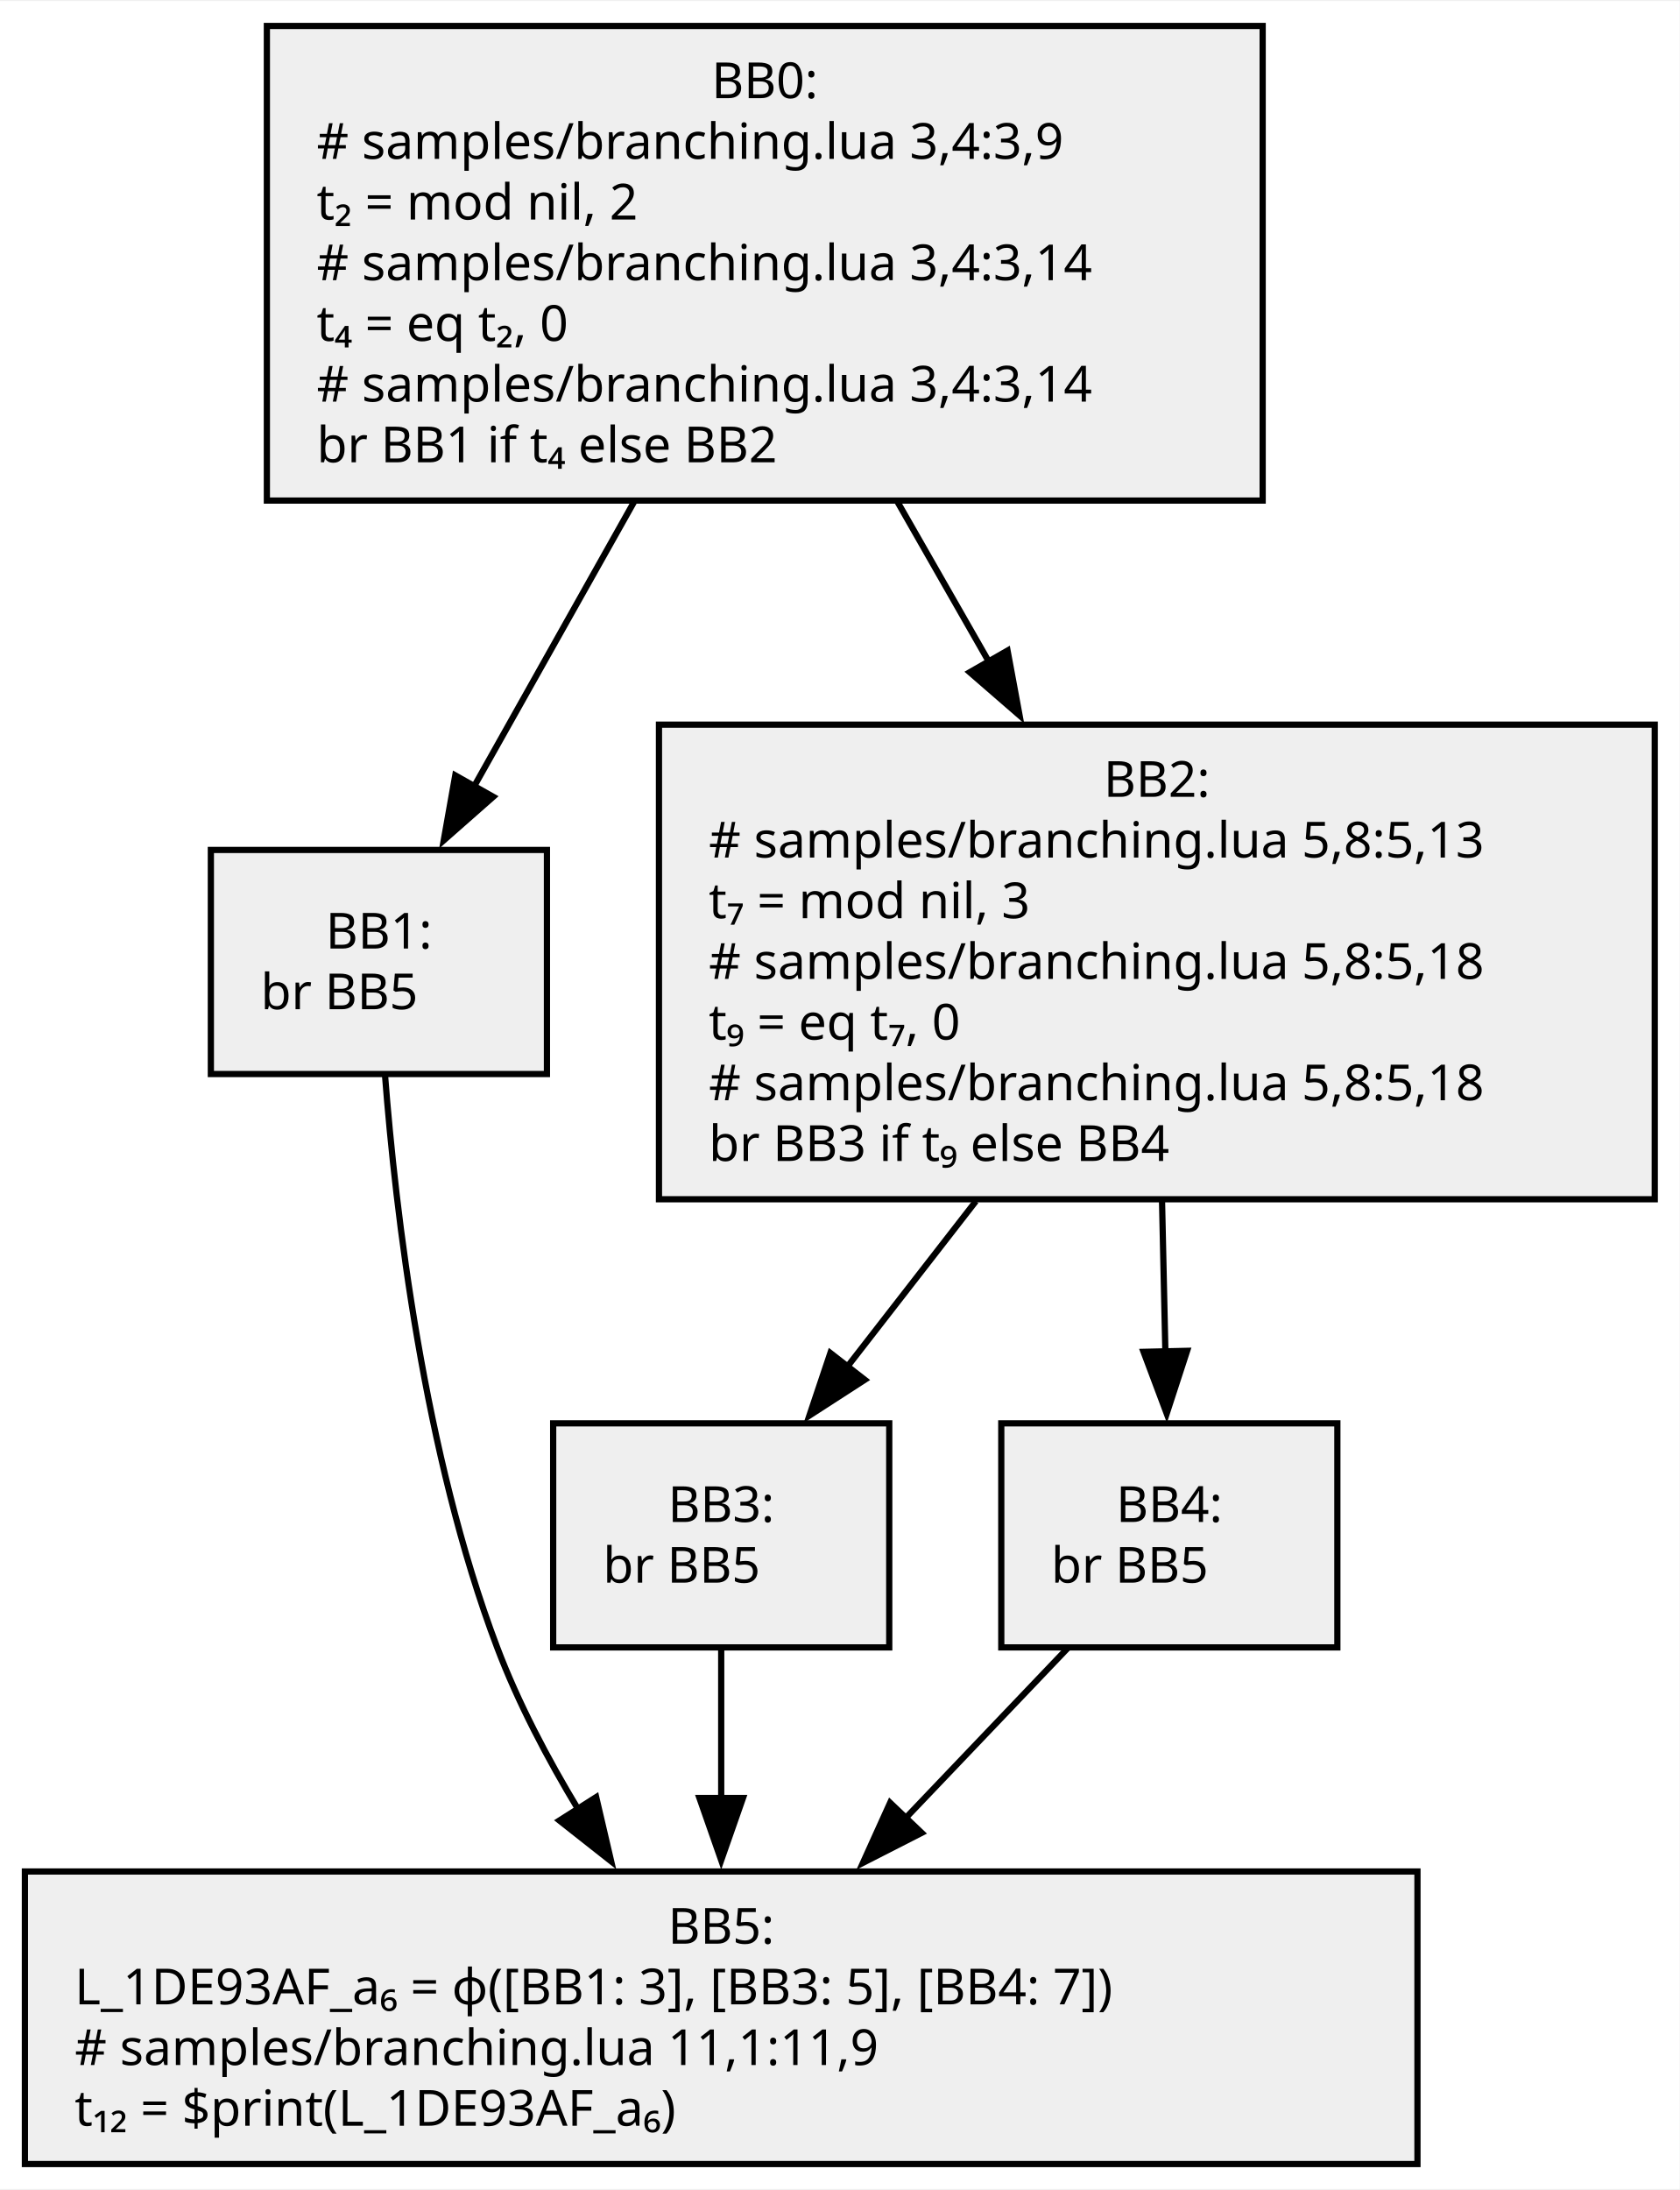
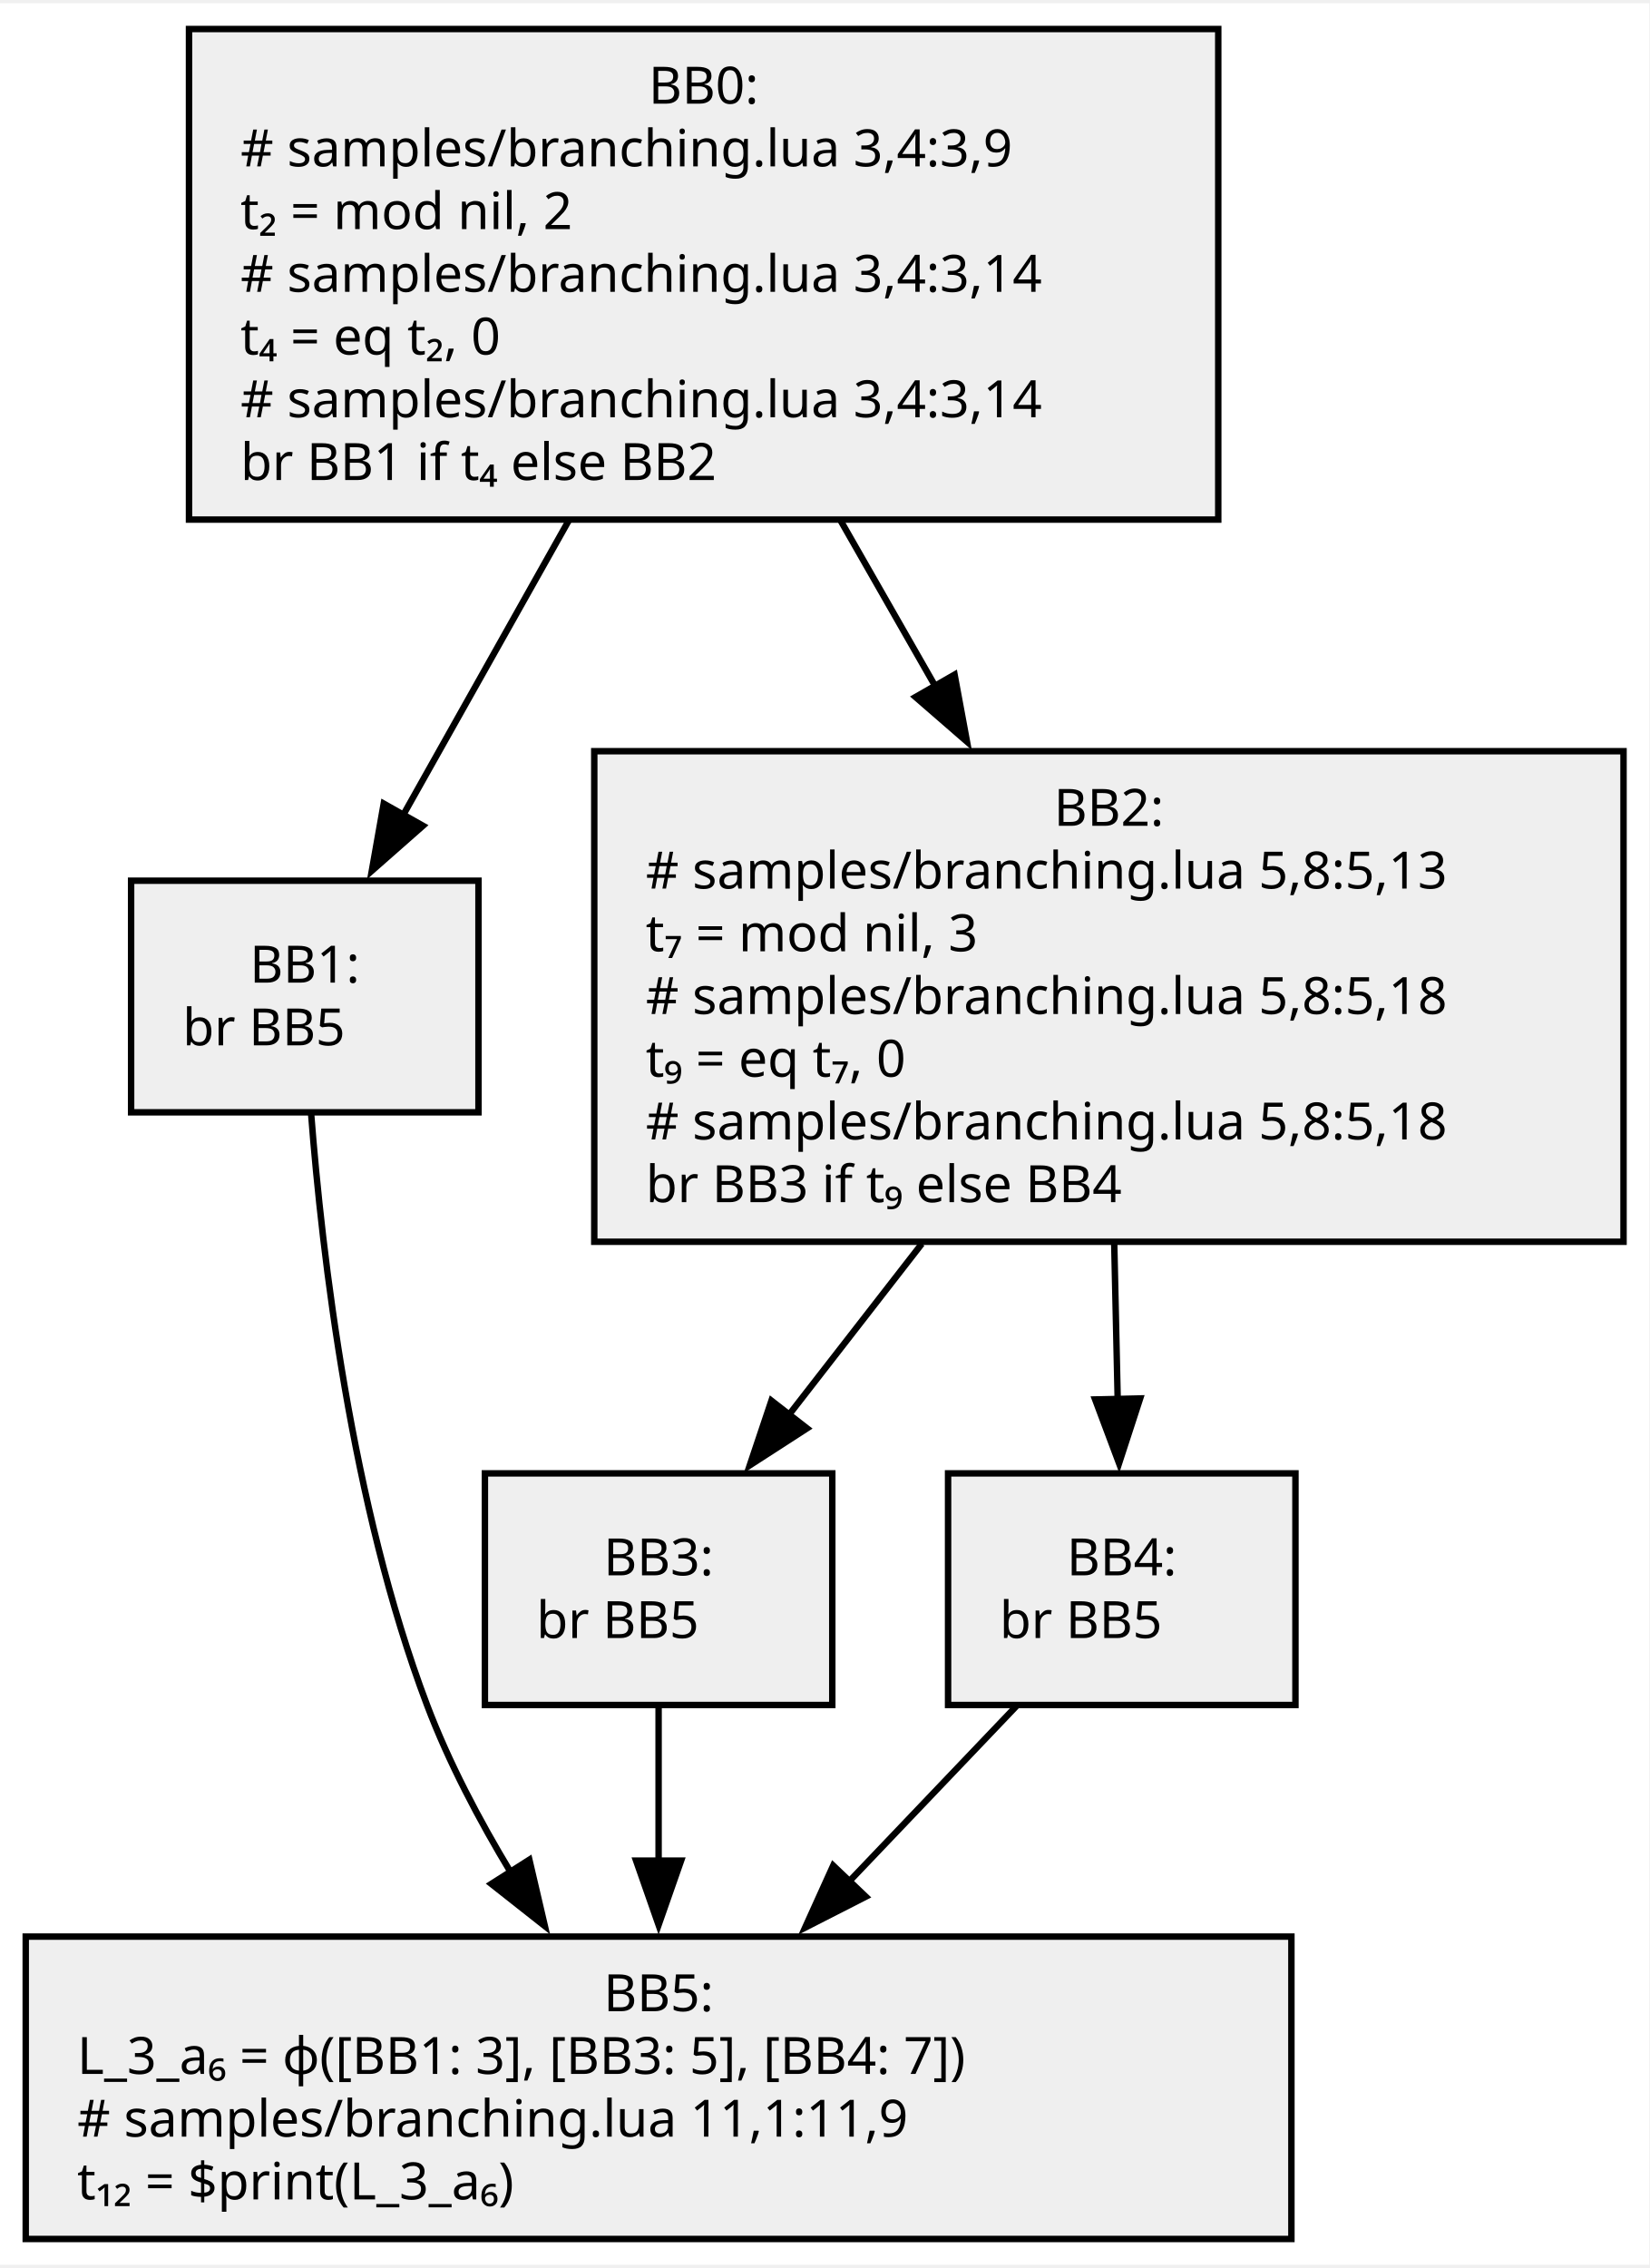
- <svg xmlns="http://www.w3.org/2000/svg" width="270pt" height="352pt" viewBox="0.00 0.00 269.88 351.50">
+ <svg xmlns="http://www.w3.org/2000/svg" width="256pt" height="352pt" viewBox="0.00 0.00 256.38 351.50">
  <g id="graph0" class="graph" transform="scale(1 1) rotate(0) translate(4 347.5)">
-     <polygon fill="white" stroke="none" points="-4,4 -4,-347.5 265.88,-347.5 265.88,4 -4,4" />
+     <polygon fill="white" stroke="none" points="-4,4 -4,-347.5 252.38,-347.5 252.38,4 -4,4" />
    <g id="node1" class="node">
-       <polygon fill="#efefef" stroke="black" points="198.88,-343.5 38.88,-343.5 38.88,-267.25 198.88,-267.25 198.88,-343.5" />
-       <text text-anchor="middle" x="118.88" y="-331.9" font-family="Cascadia Code" font-size="8.00">BB0:</text>
-       <text text-anchor="start" x="46.88" y="-322.15" font-family="Cascadia Code" font-size="8.00"># samples/branching.lua 3,4:3,9</text>
-       <text text-anchor="start" x="46.88" y="-312.4" font-family="Cascadia Code" font-size="8.00">t₂ = mod nil, 2</text>
-       <text text-anchor="start" x="46.88" y="-302.65" font-family="Cascadia Code" font-size="8.00"># samples/branching.lua 3,4:3,14</text>
-       <text text-anchor="start" x="46.88" y="-292.9" font-family="Cascadia Code" font-size="8.00">t₄ = eq t₂, 0</text>
-       <text text-anchor="start" x="46.88" y="-283.15" font-family="Cascadia Code" font-size="8.00"># samples/branching.lua 3,4:3,14</text>
-       <text text-anchor="start" x="46.88" y="-273.4" font-family="Cascadia Code" font-size="8.00">br BB1 if t₄ else BB2</text>
+       <polygon fill="#efefef" stroke="black" points="185.38,-343.5 25.38,-343.5 25.38,-267.25 185.38,-267.25 185.38,-343.5" />
+       <text text-anchor="middle" x="105.38" y="-331.9" font-family="Cascadia Code" font-size="8.00">BB0:</text>
+       <text text-anchor="start" x="33.38" y="-322.15" font-family="Cascadia Code" font-size="8.00"># samples/branching.lua 3,4:3,9</text>
+       <text text-anchor="start" x="33.38" y="-312.4" font-family="Cascadia Code" font-size="8.00">t₂ = mod nil, 2</text>
+       <text text-anchor="start" x="33.38" y="-302.65" font-family="Cascadia Code" font-size="8.00"># samples/branching.lua 3,4:3,14</text>
+       <text text-anchor="start" x="33.38" y="-292.9" font-family="Cascadia Code" font-size="8.00">t₄ = eq t₂, 0</text>
+       <text text-anchor="start" x="33.38" y="-283.15" font-family="Cascadia Code" font-size="8.00"># samples/branching.lua 3,4:3,14</text>
+       <text text-anchor="start" x="33.38" y="-273.4" font-family="Cascadia Code" font-size="8.00">br BB1 if t₄ else BB2</text>
    </g>
    <g id="node2" class="node">
-       <polygon fill="#efefef" stroke="black" points="83.88,-211.12 29.88,-211.12 29.88,-175.12 83.88,-175.12 83.88,-211.12" />
-       <text text-anchor="middle" x="56.88" y="-195.28" font-family="Cascadia Code" font-size="8.00">BB1:</text>
-       <text text-anchor="start" x="37.88" y="-185.53" font-family="Cascadia Code" font-size="8.00">br BB5</text>
+       <polygon fill="#efefef" stroke="black" points="70.38,-211.12 16.38,-211.12 16.38,-175.12 70.38,-175.12 70.38,-211.12" />
+       <text text-anchor="middle" x="43.38" y="-195.28" font-family="Cascadia Code" font-size="8.00">BB1:</text>
+       <text text-anchor="start" x="24.38" y="-185.53" font-family="Cascadia Code" font-size="8.00">br BB5</text>
    </g>
    <g id="edge1" class="edge">
-       <path fill="none" stroke="black" d="M97.88,-267.05C89.43,-252.02 79.86,-235 72.1,-221.19" />
-       <polygon fill="black" stroke="black" points="75.25,-219.66 67.3,-212.66 69.15,-223.1 75.25,-219.66" />
+       <path fill="none" stroke="black" d="M84.38,-267.05C75.93,-252.02 66.36,-235 58.6,-221.19" />
+       <polygon fill="black" stroke="black" points="61.75,-219.66 53.8,-212.66 55.65,-223.1 61.75,-219.66" />
    </g>
    <g id="node3" class="node">
-       <polygon fill="#efefef" stroke="black" points="261.88,-231.25 101.88,-231.25 101.88,-155 261.88,-155 261.88,-231.25" />
-       <text text-anchor="middle" x="181.88" y="-219.65" font-family="Cascadia Code" font-size="8.00">BB2:</text>
-       <text text-anchor="start" x="109.88" y="-209.9" font-family="Cascadia Code" font-size="8.00"># samples/branching.lua 5,8:5,13</text>
-       <text text-anchor="start" x="109.88" y="-200.15" font-family="Cascadia Code" font-size="8.00">t₇ = mod nil, 3</text>
-       <text text-anchor="start" x="109.88" y="-190.4" font-family="Cascadia Code" font-size="8.00"># samples/branching.lua 5,8:5,18</text>
-       <text text-anchor="start" x="109.88" y="-180.65" font-family="Cascadia Code" font-size="8.00">t₉ = eq t₇, 0</text>
-       <text text-anchor="start" x="109.88" y="-170.9" font-family="Cascadia Code" font-size="8.00"># samples/branching.lua 5,8:5,18</text>
-       <text text-anchor="start" x="109.88" y="-161.15" font-family="Cascadia Code" font-size="8.00">br BB3 if t₉ else BB4</text>
+       <polygon fill="#efefef" stroke="black" points="248.38,-231.25 88.38,-231.25 88.38,-155 248.38,-155 248.38,-231.25" />
+       <text text-anchor="middle" x="168.38" y="-219.65" font-family="Cascadia Code" font-size="8.00">BB2:</text>
+       <text text-anchor="start" x="96.38" y="-209.9" font-family="Cascadia Code" font-size="8.00"># samples/branching.lua 5,8:5,13</text>
+       <text text-anchor="start" x="96.38" y="-200.15" font-family="Cascadia Code" font-size="8.00">t₇ = mod nil, 3</text>
+       <text text-anchor="start" x="96.38" y="-190.4" font-family="Cascadia Code" font-size="8.00"># samples/branching.lua 5,8:5,18</text>
+       <text text-anchor="start" x="96.38" y="-180.65" font-family="Cascadia Code" font-size="8.00">t₉ = eq t₇, 0</text>
+       <text text-anchor="start" x="96.38" y="-170.9" font-family="Cascadia Code" font-size="8.00"># samples/branching.lua 5,8:5,18</text>
+       <text text-anchor="start" x="96.38" y="-161.15" font-family="Cascadia Code" font-size="8.00">br BB3 if t₉ else BB4</text>
    </g>
    <g id="edge2" class="edge">
-       <path fill="none" stroke="black" d="M140.2,-267.05C144.92,-258.79 149.99,-249.93 154.9,-241.33" />
-       <polygon fill="black" stroke="black" points="157.89,-243.15 159.82,-232.73 151.82,-239.67 157.89,-243.15" />
+       <path fill="none" stroke="black" d="M126.7,-267.05C131.42,-258.79 136.49,-249.93 141.4,-241.33" />
+       <polygon fill="black" stroke="black" points="144.39,-243.15 146.32,-232.73 138.32,-239.67 144.39,-243.15" />
    </g>
    <g id="node6" class="node">
-       <polygon fill="#efefef" stroke="black" points="223.75,-47 0,-47 0,0 223.75,0 223.75,-47" />
-       <text text-anchor="middle" x="111.88" y="-35.4" font-family="Cascadia Code" font-size="8.00">BB5:</text>
-       <text text-anchor="start" x="8" y="-25.65" font-family="Cascadia Code" font-size="8.00">L_1DE93AF_a₆ = ϕ([BB1: 3], [BB3: 5], [BB4: 7])</text>
+       <polygon fill="#efefef" stroke="black" points="196.75,-47 0,-47 0,0 196.75,0 196.75,-47" />
+       <text text-anchor="middle" x="98.38" y="-35.4" font-family="Cascadia Code" font-size="8.00">BB5:</text>
+       <text text-anchor="start" x="8" y="-25.65" font-family="Cascadia Code" font-size="8.00">L_3_a₆ = ϕ([BB1: 3], [BB3: 5], [BB4: 7])</text>
      <text text-anchor="start" x="8" y="-15.9" font-family="Cascadia Code" font-size="8.00"># samples/branching.lua 11,1:11,9</text>
-       <text text-anchor="start" x="8" y="-6.15" font-family="Cascadia Code" font-size="8.00">t₁₂ = $print(L_1DE93AF_a₆)</text>
+       <text text-anchor="start" x="8" y="-6.15" font-family="Cascadia Code" font-size="8.00">t₁₂ = $print(L_3_a₆)</text>
    </g>
    <g id="edge5" class="edge">
-       <path fill="none" stroke="black" d="M57.86,-174.96C59.56,-153.01 64.09,-114.11 75.88,-83 79.24,-74.12 83.99,-65.1 88.95,-56.9" />
-       <polygon fill="black" stroke="black" points="91.79,-58.95 94.2,-48.63 85.88,-55.19 91.79,-58.95" />
+       <path fill="none" stroke="black" d="M44.36,-174.96C46.06,-153.01 50.59,-114.11 62.38,-83 65.74,-74.12 70.49,-65.1 75.45,-56.9" />
+       <polygon fill="black" stroke="black" points="78.29,-58.95 80.7,-48.63 72.38,-55.19 78.29,-58.95" />
    </g>
    <g id="node4" class="node">
-       <polygon fill="#efefef" stroke="black" points="138.88,-119 84.88,-119 84.88,-83 138.88,-83 138.88,-119" />
-       <text text-anchor="middle" x="111.88" y="-103.15" font-family="Cascadia Code" font-size="8.00">BB3:</text>
-       <text text-anchor="start" x="92.88" y="-93.4" font-family="Cascadia Code" font-size="8.00">br BB5</text>
+       <polygon fill="#efefef" stroke="black" points="125.38,-119 71.38,-119 71.38,-83 125.38,-83 125.38,-119" />
+       <text text-anchor="middle" x="98.38" y="-103.15" font-family="Cascadia Code" font-size="8.00">BB3:</text>
+       <text text-anchor="start" x="79.38" y="-93.4" font-family="Cascadia Code" font-size="8.00">br BB5</text>
    </g>
    <g id="edge3" class="edge">
-       <path fill="none" stroke="black" d="M152.8,-154.69C145.81,-145.69 138.5,-136.28 132.02,-127.94" />
-       <polygon fill="black" stroke="black" points="134.95,-126 126.05,-120.25 129.42,-130.3 134.95,-126" />
+       <path fill="none" stroke="black" d="M139.3,-154.69C132.31,-145.69 125,-136.28 118.52,-127.94" />
+       <polygon fill="black" stroke="black" points="121.45,-126 112.55,-120.25 115.92,-130.3 121.45,-126" />
    </g>
    <g id="node5" class="node">
-       <polygon fill="#efefef" stroke="black" points="210.88,-119 156.88,-119 156.88,-83 210.88,-83 210.88,-119" />
-       <text text-anchor="middle" x="183.88" y="-103.15" font-family="Cascadia Code" font-size="8.00">BB4:</text>
-       <text text-anchor="start" x="164.88" y="-93.4" font-family="Cascadia Code" font-size="8.00">br BB5</text>
+       <polygon fill="#efefef" stroke="black" points="197.38,-119 143.38,-119 143.38,-83 197.38,-83 197.38,-119" />
+       <text text-anchor="middle" x="170.38" y="-103.15" font-family="Cascadia Code" font-size="8.00">BB4:</text>
+       <text text-anchor="start" x="151.38" y="-93.4" font-family="Cascadia Code" font-size="8.00">br BB5</text>
    </g>
    <g id="edge4" class="edge">
-       <path fill="none" stroke="black" d="M182.71,-154.69C182.89,-146.56 183.07,-138.1 183.25,-130.39" />
-       <polygon fill="black" stroke="black" points="186.74,-130.65 183.46,-120.57 179.74,-130.49 186.74,-130.65" />
+       <path fill="none" stroke="black" d="M169.21,-154.69C169.39,-146.56 169.57,-138.1 169.75,-130.39" />
+       <polygon fill="black" stroke="black" points="173.24,-130.65 169.96,-120.57 166.24,-130.49 173.24,-130.65" />
    </g>
    <g id="edge6" class="edge">
-       <path fill="none" stroke="black" d="M111.88,-82.87C111.88,-75.71 111.88,-67.13 111.88,-58.78" />
-       <polygon fill="black" stroke="black" points="115.38,-58.81 111.88,-48.81 108.38,-58.81 115.38,-58.81" />
+       <path fill="none" stroke="black" d="M98.38,-82.87C98.38,-75.71 98.38,-67.13 98.38,-58.78" />
+       <polygon fill="black" stroke="black" points="101.88,-58.81 98.38,-48.81 94.88,-58.81 101.88,-58.81" />
    </g>
    <g id="edge7" class="edge">
-       <path fill="none" stroke="black" d="M167.54,-82.87C159.85,-74.81 150.44,-64.94 141.55,-55.62" />
-       <polygon fill="black" stroke="black" points="144.09,-53.21 134.65,-48.39 139.02,-58.04 144.09,-53.21" />
+       <path fill="none" stroke="black" d="M154.04,-82.87C146.35,-74.81 136.94,-64.94 128.05,-55.62" />
+       <polygon fill="black" stroke="black" points="130.59,-53.21 121.15,-48.39 125.52,-58.04 130.59,-53.21" />
    </g>
  </g>
</svg>
